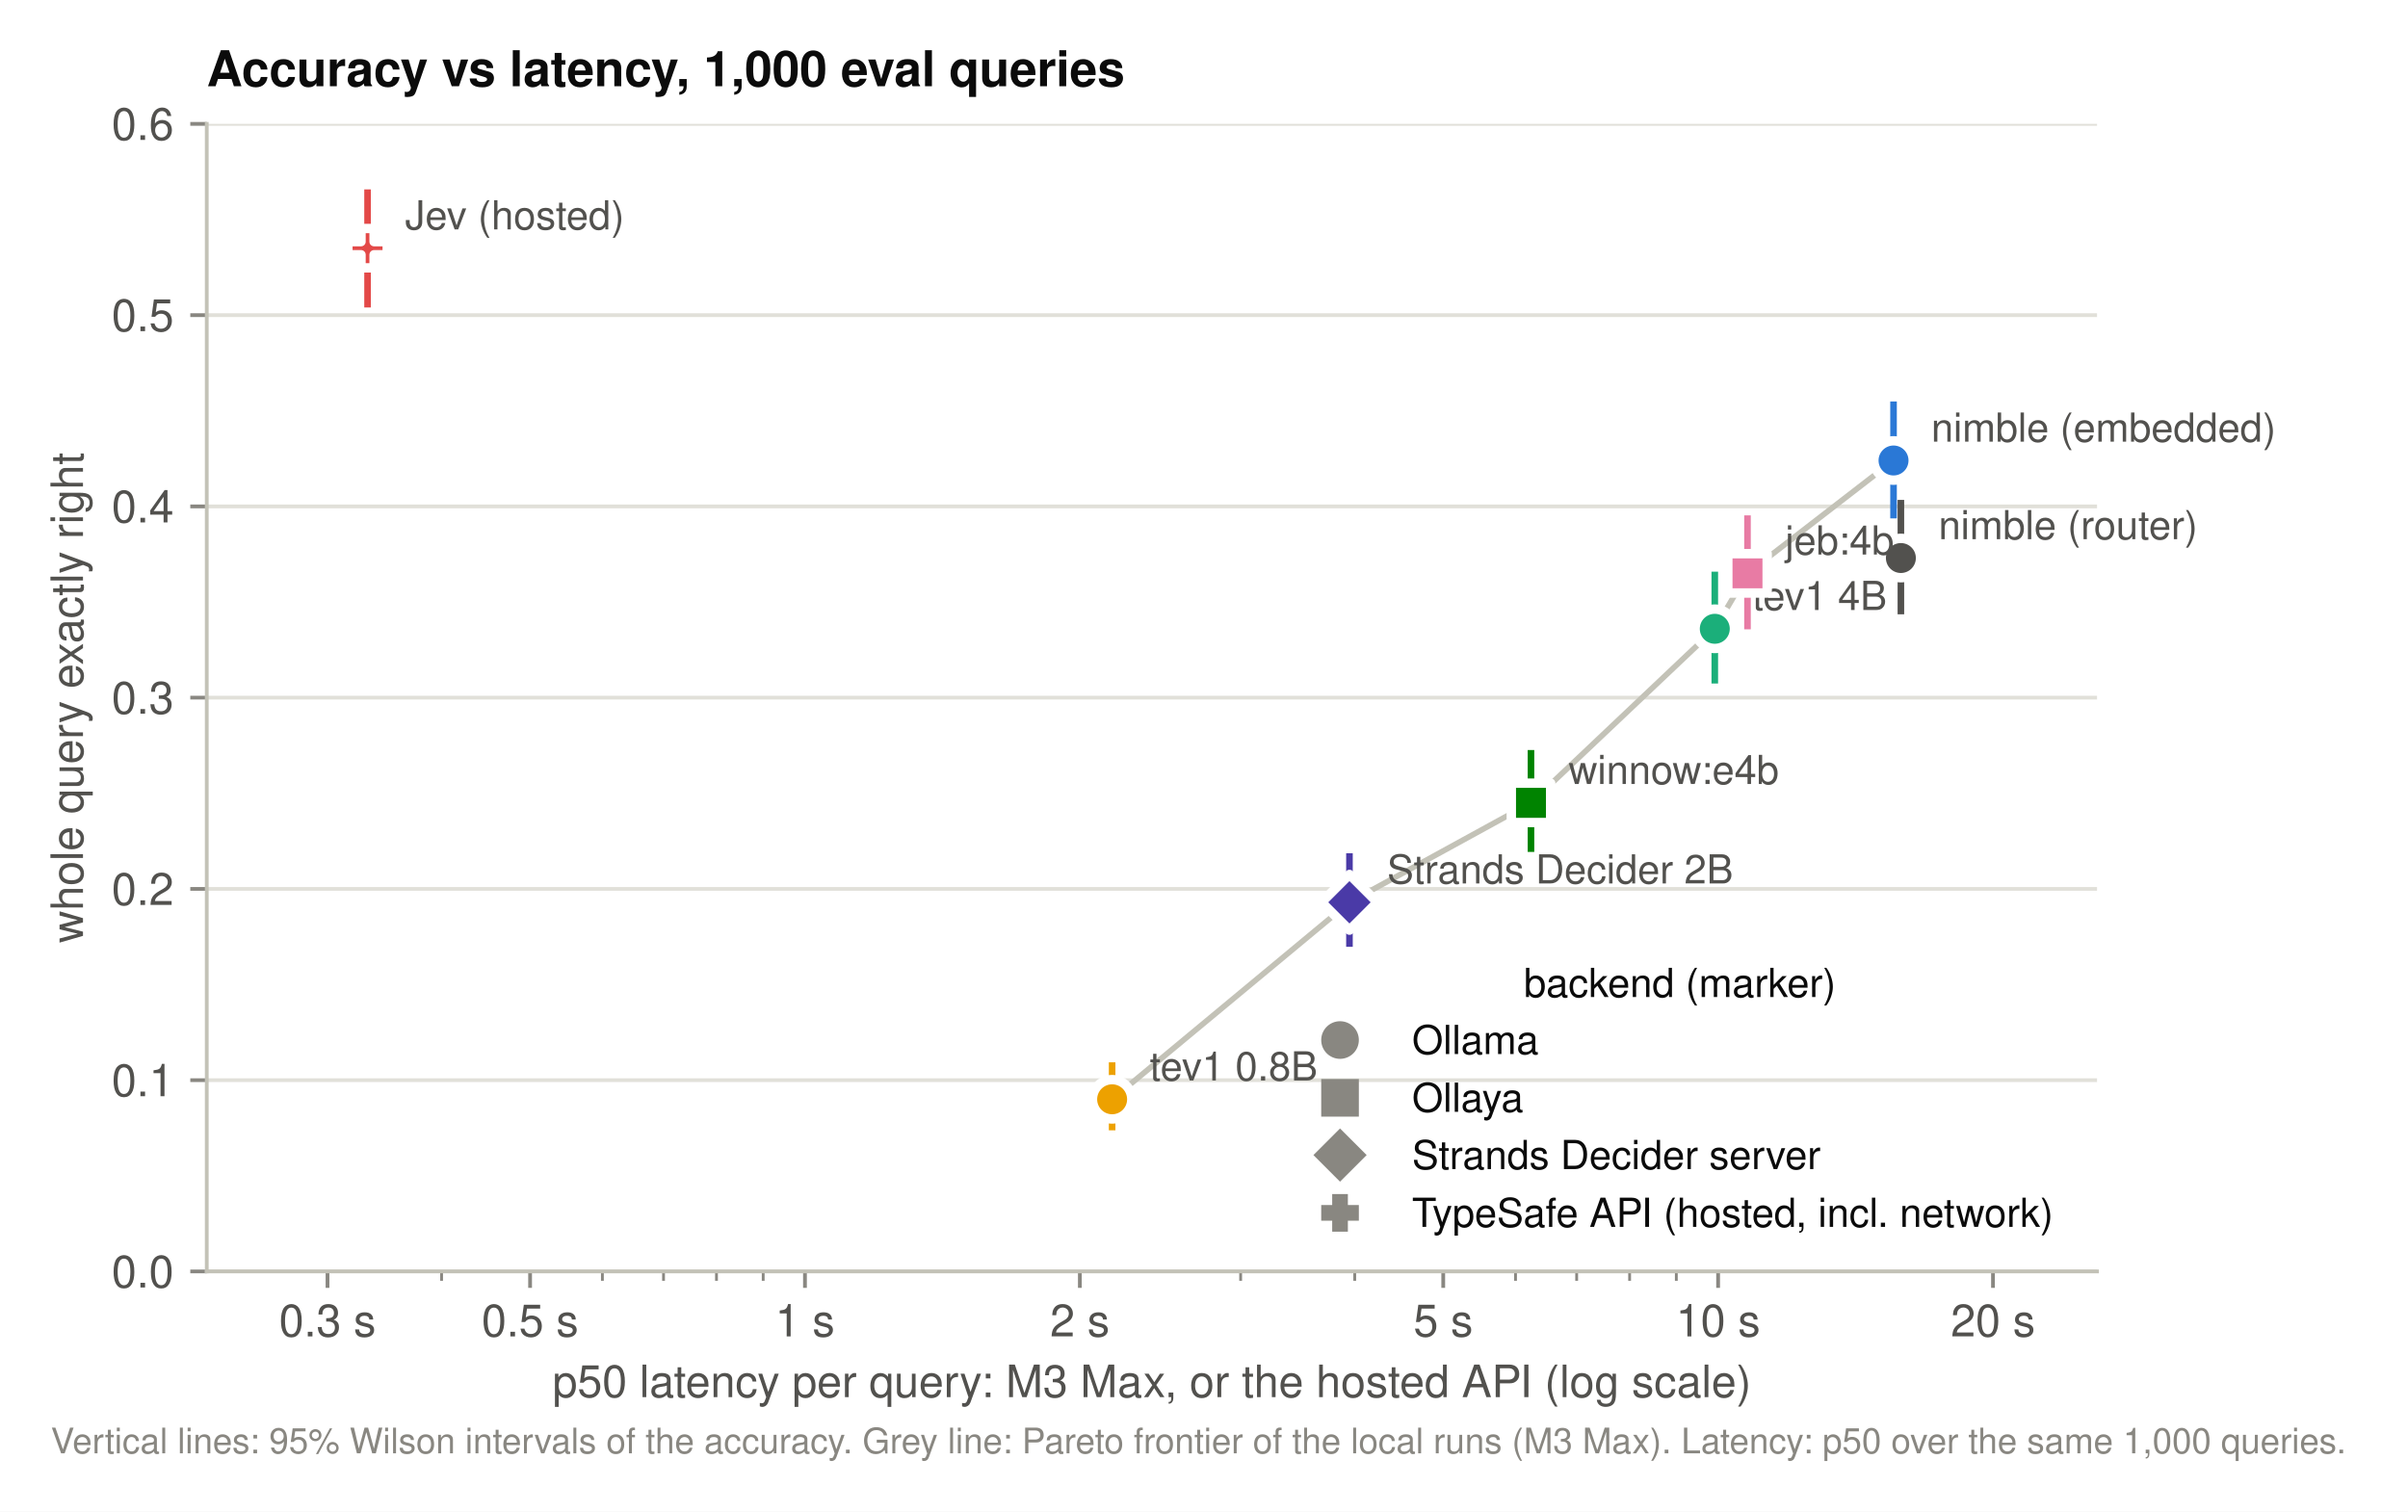
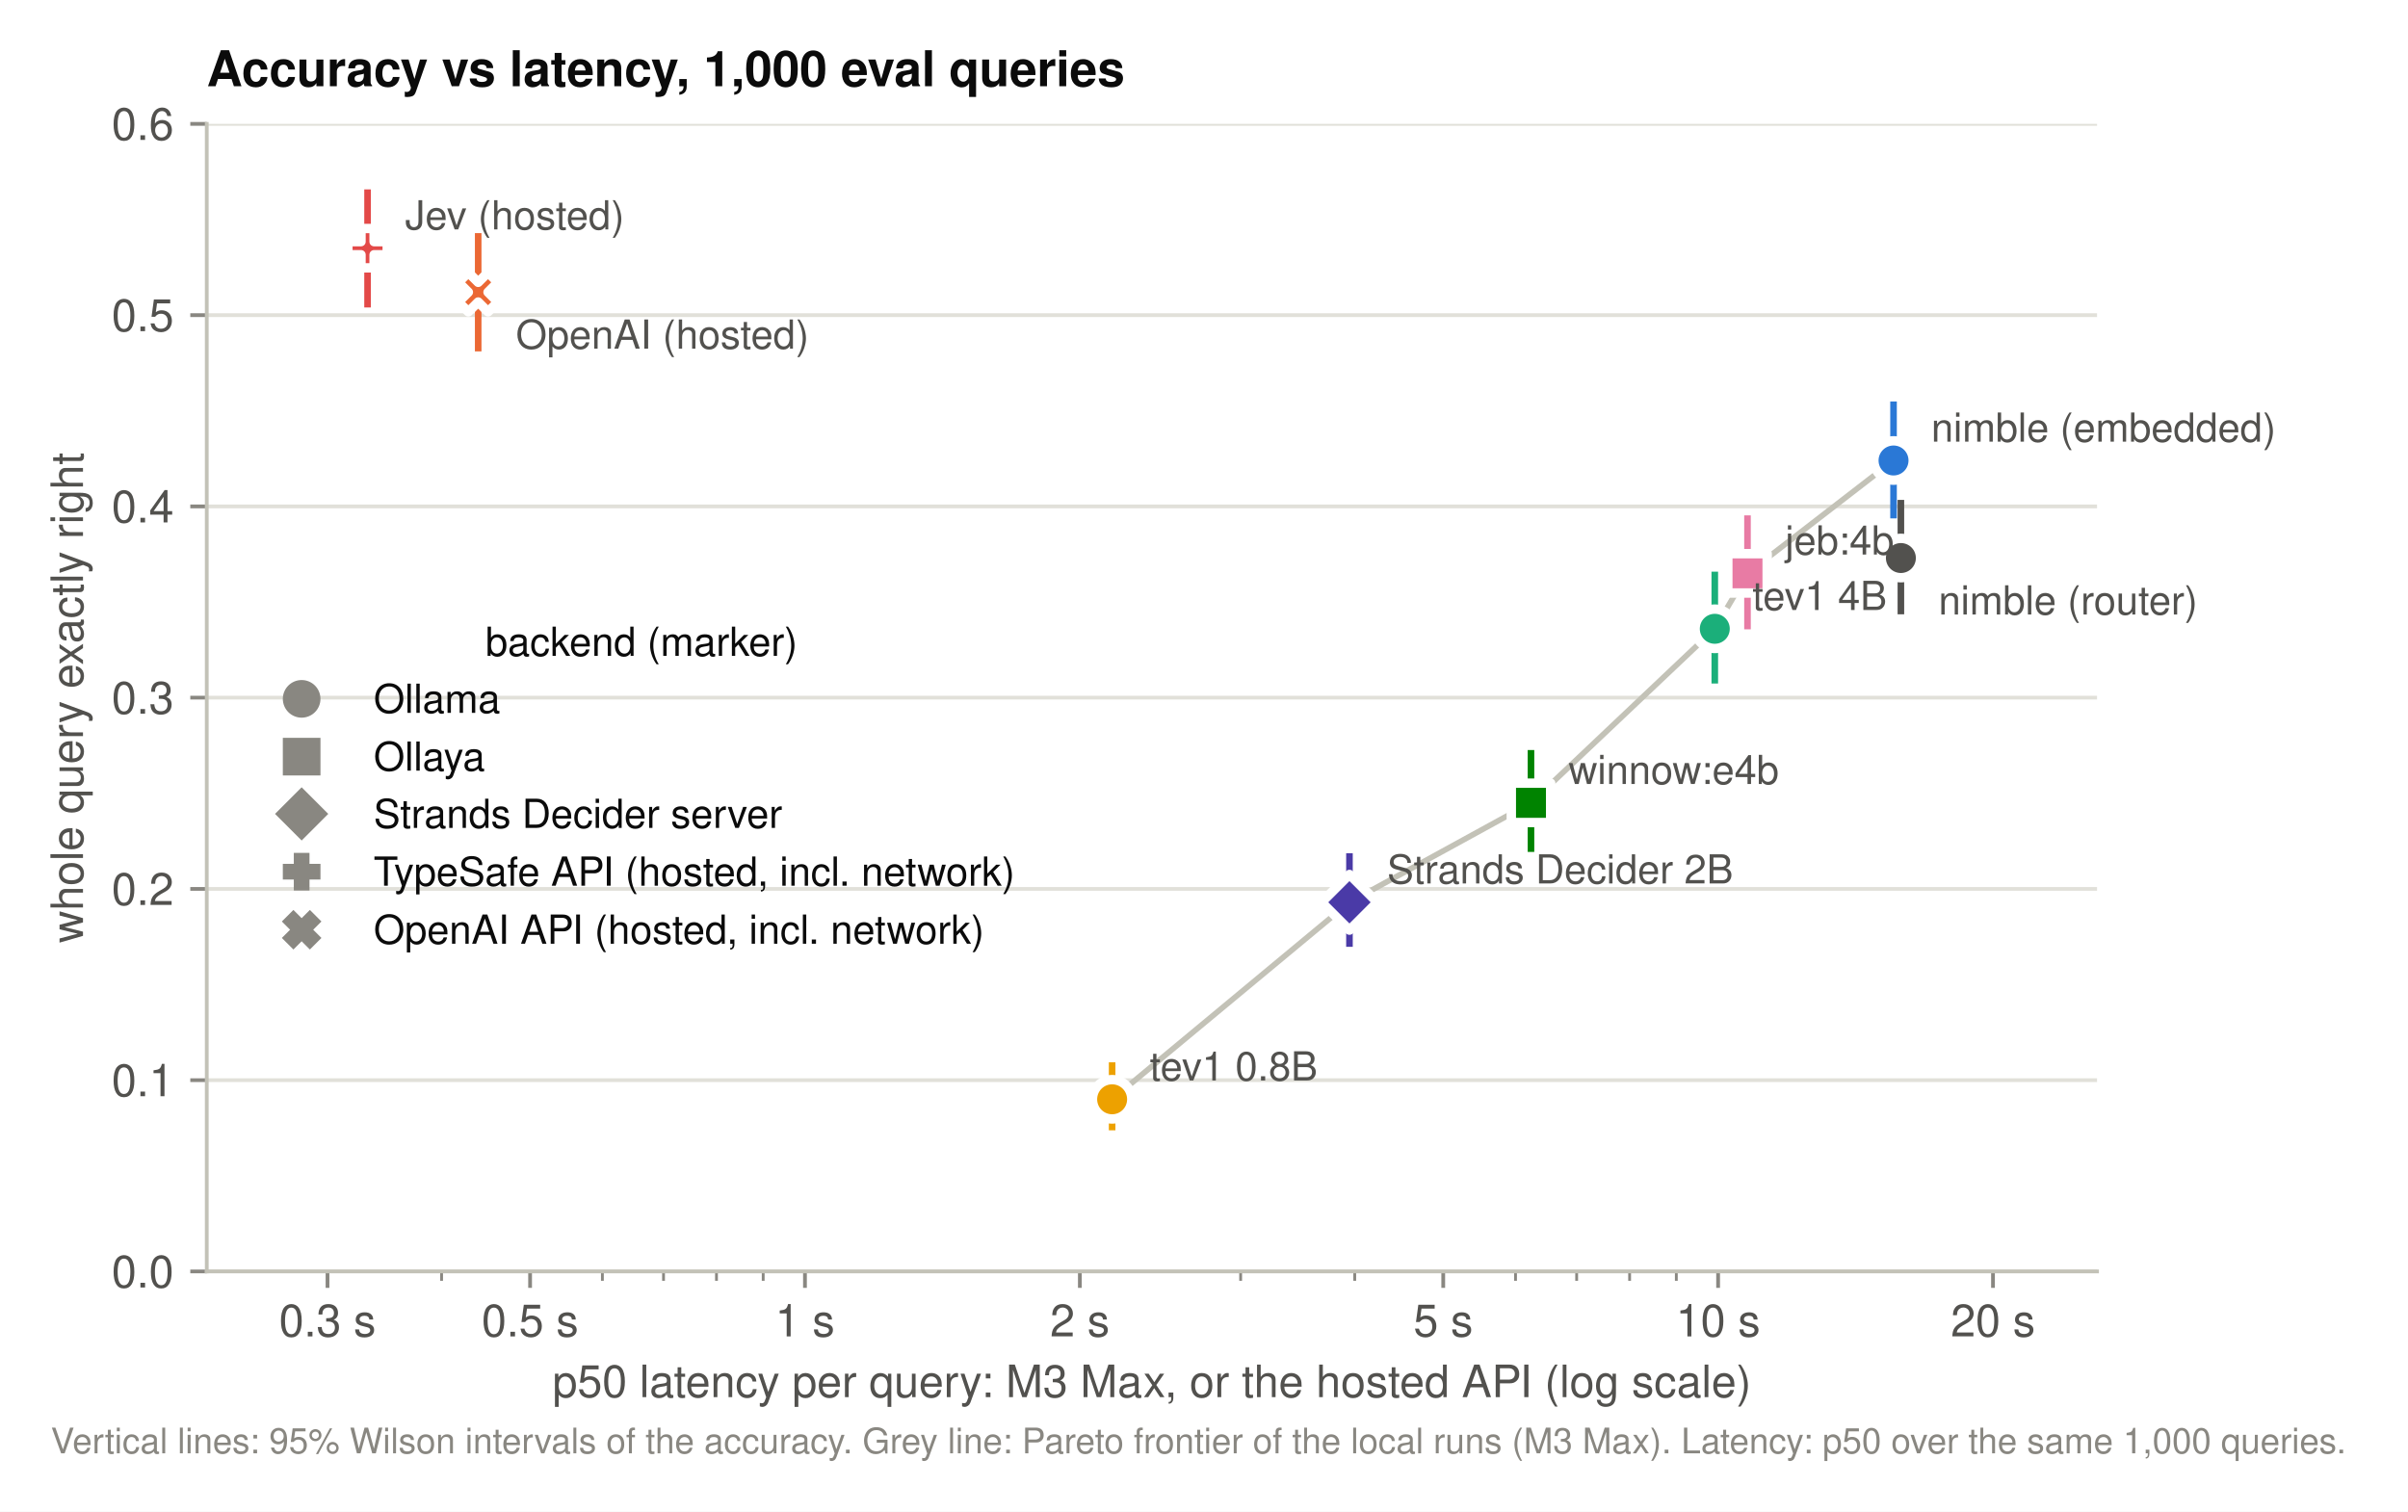
<svg xmlns="http://www.w3.org/2000/svg" xmlns:xlink="http://www.w3.org/1999/xlink" width="511.796pt" height="321.345pt" viewBox="0 0 511.796 321.345" version="1.1">
  <defs>
    <style type="text/css">*{stroke-linejoin: round; stroke-linecap: butt}</style>
  </defs>
  <g id="figure_1">
    <g id="patch_1">
      <path d="M 0 321.345  L 511.796 321.345  L 511.796 0  L 0 0  z " style="fill: #ffffff" />
    </g>
    <g id="axes_1">
      <g id="patch_2">
        <path d="M 43.944 270.268  L 445.704 270.268  L 445.704 26.332  L 43.944 26.332  z " style="fill: #ffffff" />
      </g>
      <g id="matplotlib.axis_1">
        <g id="xtick_1">
          <g id="line2d_1">
            <defs>
              <path id="mfe48f117c4" d="M 0 0  L 0 3.5  " style="stroke: #898781; stroke-width: 0.8" />
            </defs>
            <g>
              <use xlink:href="#mfe48f117c4" x="69.609" y="270.268" style="fill: #898781; stroke: #898781; stroke-width: 0.8" />
            </g>
          </g>
          <g id="text_1">
            <text style="fill: #52514e; font: 9.5px 'Helvetica', 'Arial', 'DejaVu Sans', 'Bitstream Vera Sans', 'Computer Modern Sans Serif', 'Lucida Grande', 'Verdana', 'Geneva', 'Lucid', 'Avant Garde', sans-serif; text-anchor: middle" x="69.609" y="284.083" transform="rotate(-0 69.60887 284.0829)">0.3 s</text>
          </g>
        </g>
        <g id="xtick_2">
          <g id="line2d_2">
            <g>
              <use xlink:href="#mfe48f117c4" x="112.665" y="270.268" style="fill: #898781; stroke: #898781; stroke-width: 0.8" />
            </g>
          </g>
          <g id="text_2">
            <text style="fill: #52514e; font: 9.5px 'Helvetica', 'Arial', 'DejaVu Sans', 'Bitstream Vera Sans', 'Computer Modern Sans Serif', 'Lucida Grande', 'Verdana', 'Geneva', 'Lucid', 'Avant Garde', sans-serif; text-anchor: middle" x="112.665" y="284.083" transform="rotate(-0 112.6649 284.0829)">0.5 s</text>
          </g>
        </g>
        <g id="xtick_3">
          <g id="line2d_3">
            <g>
              <use xlink:href="#mfe48f117c4" x="171.088" y="270.268" style="fill: #898781; stroke: #898781; stroke-width: 0.8" />
            </g>
          </g>
          <g id="text_3">
            <text style="fill: #52514e; font: 9.5px 'Helvetica', 'Arial', 'DejaVu Sans', 'Bitstream Vera Sans', 'Computer Modern Sans Serif', 'Lucida Grande', 'Verdana', 'Geneva', 'Lucid', 'Avant Garde', sans-serif; text-anchor: middle" x="171.088" y="284.083" transform="rotate(-0 171.0883 284.0829)">1 s</text>
          </g>
        </g>
        <g id="xtick_4">
          <g id="line2d_4">
            <g>
              <use xlink:href="#mfe48f117c4" x="229.512" y="270.268" style="fill: #898781; stroke: #898781; stroke-width: 0.8" />
            </g>
          </g>
          <g id="text_4">
            <text style="fill: #52514e; font: 9.5px 'Helvetica', 'Arial', 'DejaVu Sans', 'Bitstream Vera Sans', 'Computer Modern Sans Serif', 'Lucida Grande', 'Verdana', 'Geneva', 'Lucid', 'Avant Garde', sans-serif; text-anchor: middle" x="229.512" y="284.083" transform="rotate(-0 229.5117 284.0829)">2 s</text>
          </g>
        </g>
        <g id="xtick_5">
          <g id="line2d_5">
            <g>
              <use xlink:href="#mfe48f117c4" x="306.743" y="270.268" style="fill: #898781; stroke: #898781; stroke-width: 0.8" />
            </g>
          </g>
          <g id="text_5">
            <text style="fill: #52514e; font: 9.5px 'Helvetica', 'Arial', 'DejaVu Sans', 'Bitstream Vera Sans', 'Computer Modern Sans Serif', 'Lucida Grande', 'Verdana', 'Geneva', 'Lucid', 'Avant Garde', sans-serif; text-anchor: middle" x="306.743" y="284.083" transform="rotate(-0 306.7432 284.0829)">5 s</text>
          </g>
        </g>
        <g id="xtick_6">
          <g id="line2d_6">
            <g>
              <use xlink:href="#mfe48f117c4" x="365.167" y="270.268" style="fill: #898781; stroke: #898781; stroke-width: 0.8" />
            </g>
          </g>
          <g id="text_6">
            <text style="fill: #52514e; font: 9.5px 'Helvetica', 'Arial', 'DejaVu Sans', 'Bitstream Vera Sans', 'Computer Modern Sans Serif', 'Lucida Grande', 'Verdana', 'Geneva', 'Lucid', 'Avant Garde', sans-serif; text-anchor: middle" x="365.167" y="284.083" transform="rotate(-0 365.1666 284.0829)">10 s</text>
          </g>
        </g>
        <g id="xtick_7">
          <g id="line2d_7">
            <g>
              <use xlink:href="#mfe48f117c4" x="423.59" y="270.268" style="fill: #898781; stroke: #898781; stroke-width: 0.8" />
            </g>
          </g>
          <g id="text_7">
            <text style="fill: #52514e; font: 9.5px 'Helvetica', 'Arial', 'DejaVu Sans', 'Bitstream Vera Sans', 'Computer Modern Sans Serif', 'Lucida Grande', 'Verdana', 'Geneva', 'Lucid', 'Avant Garde', sans-serif; text-anchor: middle" x="423.59" y="284.083" transform="rotate(-0 423.59 284.0829)">20 s</text>
          </g>
        </g>
        <g id="xtick_8">
          <g id="line2d_8">
            <defs>
              <path id="m65a0caf0b0" d="M 0 0  L 0 2  " style="stroke: #898781; stroke-width: 0.6" />
            </defs>
            <g>
              <use xlink:href="#m65a0caf0b0" x="93.857" y="270.268" style="fill: #898781; stroke: #898781; stroke-width: 0.6" />
            </g>
          </g>
        </g>
        <g id="xtick_9">
          <g id="line2d_9">
            <g>
              <use xlink:href="#m65a0caf0b0" x="128.032" y="270.268" style="fill: #898781; stroke: #898781; stroke-width: 0.6" />
            </g>
          </g>
        </g>
        <g id="xtick_10">
          <g id="line2d_10">
            <g>
              <use xlink:href="#m65a0caf0b0" x="141.025" y="270.268" style="fill: #898781; stroke: #898781; stroke-width: 0.6" />
            </g>
          </g>
        </g>
        <g id="xtick_11">
          <g id="line2d_11">
            <g>
              <use xlink:href="#m65a0caf0b0" x="152.28" y="270.268" style="fill: #898781; stroke: #898781; stroke-width: 0.6" />
            </g>
          </g>
        </g>
        <g id="xtick_12">
          <g id="line2d_12">
            <g>
              <use xlink:href="#m65a0caf0b0" x="162.208" y="270.268" style="fill: #898781; stroke: #898781; stroke-width: 0.6" />
            </g>
          </g>
        </g>
        <g id="xtick_13">
          <g id="line2d_13">
            <g>
              <use xlink:href="#m65a0caf0b0" x="263.687" y="270.268" style="fill: #898781; stroke: #898781; stroke-width: 0.6" />
            </g>
          </g>
        </g>
        <g id="xtick_14">
          <g id="line2d_14">
            <g>
              <use xlink:href="#m65a0caf0b0" x="287.935" y="270.268" style="fill: #898781; stroke: #898781; stroke-width: 0.6" />
            </g>
          </g>
        </g>
        <g id="xtick_15">
          <g id="line2d_15">
            <g>
              <use xlink:href="#m65a0caf0b0" x="322.111" y="270.268" style="fill: #898781; stroke: #898781; stroke-width: 0.6" />
            </g>
          </g>
        </g>
        <g id="xtick_16">
          <g id="line2d_16">
            <g>
              <use xlink:href="#m65a0caf0b0" x="335.103" y="270.268" style="fill: #898781; stroke: #898781; stroke-width: 0.6" />
            </g>
          </g>
        </g>
        <g id="xtick_17">
          <g id="line2d_17">
            <g>
              <use xlink:href="#m65a0caf0b0" x="346.358" y="270.268" style="fill: #898781; stroke: #898781; stroke-width: 0.6" />
            </g>
          </g>
        </g>
        <g id="xtick_18">
          <g id="line2d_18">
            <g>
              <use xlink:href="#m65a0caf0b0" x="356.286" y="270.268" style="fill: #898781; stroke: #898781; stroke-width: 0.6" />
            </g>
          </g>
        </g>
        <g id="text_8">
          <text style="fill: #52514e; font: 9.5px 'Helvetica', 'Arial', 'DejaVu Sans', 'Bitstream Vera Sans', 'Computer Modern Sans Serif', 'Lucida Grande', 'Verdana', 'Geneva', 'Lucid', 'Avant Garde', sans-serif; text-anchor: middle" x="244.824" y="296.989" transform="rotate(-0 244.8239 296.9891)">p50 latency per query: M3 Max, or the hosted API (log scale)</text>
        </g>
      </g>
      <g id="matplotlib.axis_2">
        <g id="ytick_1">
          <g id="line2d_19">
            <path d="M 43.944 270.268  L 445.704 270.268  " clip-path="url(#pc145cb39bb)" style="fill: none; stroke: #e1e0d9; stroke-width: 0.8; stroke-linecap: square" />
          </g>
          <g id="line2d_20">
            <defs>
              <path id="mfbda704cc7" d="M 0 0  L -3.5 0  " style="stroke: #898781; stroke-width: 0.8" />
            </defs>
            <g>
              <use xlink:href="#mfbda704cc7" x="43.944" y="270.268" style="fill: #898781; stroke: #898781; stroke-width: 0.8" />
            </g>
          </g>
          <g id="text_9">
            <text style="fill: #52514e; font: 9.5px 'Helvetica', 'Arial', 'DejaVu Sans', 'Bitstream Vera Sans', 'Computer Modern Sans Serif', 'Lucida Grande', 'Verdana', 'Geneva', 'Lucid', 'Avant Garde', sans-serif; text-anchor: end" x="36.944" y="273.675" transform="rotate(-0 36.94391 273.6755)">0.0</text>
          </g>
        </g>
        <g id="ytick_2">
          <g id="line2d_21">
            <path d="M 43.944 229.612  L 445.704 229.612  " clip-path="url(#pc145cb39bb)" style="fill: none; stroke: #e1e0d9; stroke-width: 0.8; stroke-linecap: square" />
          </g>
          <g id="line2d_22">
            <g>
              <use xlink:href="#mfbda704cc7" x="43.944" y="229.612" style="fill: #898781; stroke: #898781; stroke-width: 0.8" />
            </g>
          </g>
          <g id="text_10">
            <text style="fill: #52514e; font: 9.5px 'Helvetica', 'Arial', 'DejaVu Sans', 'Bitstream Vera Sans', 'Computer Modern Sans Serif', 'Lucida Grande', 'Verdana', 'Geneva', 'Lucid', 'Avant Garde', sans-serif; text-anchor: end" x="36.944" y="233.019" transform="rotate(-0 36.94391 233.0195)">0.1</text>
          </g>
        </g>
        <g id="ytick_3">
          <g id="line2d_23">
            <path d="M 43.944 188.956  L 445.704 188.956  " clip-path="url(#pc145cb39bb)" style="fill: none; stroke: #e1e0d9; stroke-width: 0.8; stroke-linecap: square" />
          </g>
          <g id="line2d_24">
            <g>
              <use xlink:href="#mfbda704cc7" x="43.944" y="188.956" style="fill: #898781; stroke: #898781; stroke-width: 0.8" />
            </g>
          </g>
          <g id="text_11">
            <text style="fill: #52514e; font: 9.5px 'Helvetica', 'Arial', 'DejaVu Sans', 'Bitstream Vera Sans', 'Computer Modern Sans Serif', 'Lucida Grande', 'Verdana', 'Geneva', 'Lucid', 'Avant Garde', sans-serif; text-anchor: end" x="36.944" y="192.363" transform="rotate(-0 36.94391 192.3635)">0.2</text>
          </g>
        </g>
        <g id="ytick_4">
          <g id="line2d_25">
            <path d="M 43.944 148.3  L 445.704 148.3  " clip-path="url(#pc145cb39bb)" style="fill: none; stroke: #e1e0d9; stroke-width: 0.8; stroke-linecap: square" />
          </g>
          <g id="line2d_26">
            <g>
              <use xlink:href="#mfbda704cc7" x="43.944" y="148.3" style="fill: #898781; stroke: #898781; stroke-width: 0.8" />
            </g>
          </g>
          <g id="text_12">
            <text style="fill: #52514e; font: 9.5px 'Helvetica', 'Arial', 'DejaVu Sans', 'Bitstream Vera Sans', 'Computer Modern Sans Serif', 'Lucida Grande', 'Verdana', 'Geneva', 'Lucid', 'Avant Garde', sans-serif; text-anchor: end" x="36.944" y="151.707" transform="rotate(-0 36.94391 151.7075)">0.3</text>
          </g>
        </g>
        <g id="ytick_5">
          <g id="line2d_27">
            <path d="M 43.944 107.644  L 445.704 107.644  " clip-path="url(#pc145cb39bb)" style="fill: none; stroke: #e1e0d9; stroke-width: 0.8; stroke-linecap: square" />
          </g>
          <g id="line2d_28">
            <g>
              <use xlink:href="#mfbda704cc7" x="43.944" y="107.644" style="fill: #898781; stroke: #898781; stroke-width: 0.8" />
            </g>
          </g>
          <g id="text_13">
            <text style="fill: #52514e; font: 9.5px 'Helvetica', 'Arial', 'DejaVu Sans', 'Bitstream Vera Sans', 'Computer Modern Sans Serif', 'Lucida Grande', 'Verdana', 'Geneva', 'Lucid', 'Avant Garde', sans-serif; text-anchor: end" x="36.944" y="111.051" transform="rotate(-0 36.94391 111.0515)">0.4</text>
          </g>
        </g>
        <g id="ytick_6">
          <g id="line2d_29">
            <path d="M 43.944 66.988  L 445.704 66.988  " clip-path="url(#pc145cb39bb)" style="fill: none; stroke: #e1e0d9; stroke-width: 0.8; stroke-linecap: square" />
          </g>
          <g id="line2d_30">
            <g>
              <use xlink:href="#mfbda704cc7" x="43.944" y="66.988" style="fill: #898781; stroke: #898781; stroke-width: 0.8" />
            </g>
          </g>
          <g id="text_14">
            <text style="fill: #52514e; font: 9.5px 'Helvetica', 'Arial', 'DejaVu Sans', 'Bitstream Vera Sans', 'Computer Modern Sans Serif', 'Lucida Grande', 'Verdana', 'Geneva', 'Lucid', 'Avant Garde', sans-serif; text-anchor: end" x="36.944" y="70.395" transform="rotate(-0 36.94391 70.39549)">0.5</text>
          </g>
        </g>
        <g id="ytick_7">
          <g id="line2d_31">
            <path d="M 43.944 26.332  L 445.704 26.332  " clip-path="url(#pc145cb39bb)" style="fill: none; stroke: #e1e0d9; stroke-width: 0.8; stroke-linecap: square" />
          </g>
          <g id="line2d_32">
            <g>
              <use xlink:href="#mfbda704cc7" x="43.944" y="26.332" style="fill: #898781; stroke: #898781; stroke-width: 0.8" />
            </g>
          </g>
          <g id="text_15">
            <text style="fill: #52514e; font: 9.5px 'Helvetica', 'Arial', 'DejaVu Sans', 'Bitstream Vera Sans', 'Computer Modern Sans Serif', 'Lucida Grande', 'Verdana', 'Geneva', 'Lucid', 'Avant Garde', sans-serif; text-anchor: end" x="36.944" y="29.739" transform="rotate(-0 36.94391 29.73949)">0.6</text>
          </g>
        </g>
        <g id="text_16">
          <text style="fill: #52514e; font: 9.5px 'Helvetica', 'Arial', 'DejaVu Sans', 'Bitstream Vera Sans', 'Computer Modern Sans Serif', 'Lucida Grande', 'Verdana', 'Geneva', 'Lucid', 'Avant Garde', sans-serif; text-anchor: middle" x="17.637" y="148.3" transform="rotate(-90 17.63703 148.3001)">whole query exactly right</text>
        </g>
      </g>
      <g id="line2d_33">
        <path d="M 236.371 233.678  L 286.814 191.802  L 325.395 170.661  L 364.461 133.664  L 371.412 121.874  L 402.452 97.887  " clip-path="url(#pc145cb39bb)" style="fill: none; stroke: #c3c2b7; stroke-width: 1.2; stroke-linecap: square" />
      </g>
      <g id="LineCollection_1">
        <path d="M 78.119 65.358  L 78.119 40.268  " clip-path="url(#pc145cb39bb)" style="fill: none; stroke: #e34948; stroke-width: 1.4" />
      </g>
      <g id="LineCollection_2">
+         <path d="M 101.635 74.7  L 101.635 49.556  " clip-path="url(#pc145cb39bb)" style="fill: none; stroke: #eb6834; stroke-width: 1.4" />
+       </g>
+       <g id="LineCollection_3">
        <path d="M 402.452 110.198  L 402.452 85.339  " clip-path="url(#pc145cb39bb)" style="fill: none; stroke: #2a78d6; stroke-width: 1.4" />
      </g>
-       <g id="LineCollection_3">
+       <g id="LineCollection_4">
        <path d="M 404.014 130.588  L 404.014 106.259  " clip-path="url(#pc145cb39bb)" style="fill: none; stroke: #52514e; stroke-width: 1.4" />
      </g>
-       <g id="LineCollection_4">
+       <g id="LineCollection_5">
        <path d="M 364.461 145.291  L 364.461 121.526  " clip-path="url(#pc145cb39bb)" style="fill: none; stroke: #1baf7a; stroke-width: 1.4" />
      </g>
-       <g id="LineCollection_5">
+       <g id="LineCollection_6">
        <path d="M 236.371 240.266  L 236.371 225.814  " clip-path="url(#pc145cb39bb)" style="fill: none; stroke: #eda100; stroke-width: 1.4" />
      </g>
-       <g id="LineCollection_6">
+       <g id="LineCollection_7">
        <path d="M 371.412 133.774  L 371.412 109.554  " clip-path="url(#pc145cb39bb)" style="fill: none; stroke: #e87ba4; stroke-width: 1.4" />
      </g>
-       <g id="LineCollection_7">
+       <g id="LineCollection_8">
        <path d="M 325.395 181.088  L 325.395 159.44  " clip-path="url(#pc145cb39bb)" style="fill: none; stroke: #008300; stroke-width: 1.4" />
      </g>
-       <g id="LineCollection_8">
+       <g id="LineCollection_9">
        <path d="M 286.814 201.262  L 286.814 181.387  " clip-path="url(#pc145cb39bb)" style="fill: none; stroke: #4a3aa7; stroke-width: 1.4" />
      </g>
      <g id="patch_3">
        <path d="M 43.944 270.268  L 43.944 26.332  " style="fill: none; stroke: #c3c2b7; stroke-width: 0.8; stroke-linejoin: miter; stroke-linecap: square" />
      </g>
      <g id="patch_4">
        <path d="M 43.944 270.268  L 445.704 270.268  " style="fill: none; stroke: #c3c2b7; stroke-width: 0.8; stroke-linejoin: miter; stroke-linecap: square" />
      </g>
      <g id="PathCollection_1">
        <defs>
          <path id="m55cbec0823" d="M -1.394 4.183  L 1.394 4.183  L 1.394 1.394  L 4.183 1.394  L 4.183 -1.394  L 1.394 -1.394  L 1.394 -4.183  L -1.394 -4.183  L -1.394 -1.394  L -4.183 -1.394  L -4.183 1.394  L -1.394 1.394  z " style="stroke: #ffffff; stroke-width: 2" />
        </defs>
        <g clip-path="url(#pc145cb39bb)">
          <use xlink:href="#m55cbec0823" x="78.119" y="52.759" style="fill: #e34948; stroke: #ffffff; stroke-width: 2" />
        </g>
      </g>
+       <g id="PathCollection_2">
+         <defs>
+           <path id="m0b261c68a5" d="M -2.092 4.183  L 0 2.092  L 2.092 4.183  L 4.183 2.092  L 2.092 0  L 4.183 -2.092  L 2.092 -4.183  L 0 -2.092  L -2.092 -4.183  L -4.183 -2.092  L -2.092 0  L -4.183 2.092  z " style="stroke: #ffffff; stroke-width: 2" />
+         </defs>
+         <g clip-path="url(#pc145cb39bb)">
+           <use xlink:href="#m0b261c68a5" x="101.635" y="62.109" style="fill: #eb6834; stroke: #ffffff; stroke-width: 2" />
+         </g>
+       </g>
+       <g id="PathCollection_3">
+         <defs>
+           <path id="m7345d1a104" d="M 0 4.183  C 1.109 4.183 2.174 3.743 2.958 2.958  C 3.743 2.174 4.183 1.109 4.183 0  C 4.183 -1.109 3.743 -2.174 2.958 -2.958  C 2.174 -3.743 1.109 -4.183 0 -4.183  C -1.109 -4.183 -2.174 -3.743 -2.958 -2.958  C -3.743 -2.174 -4.183 -1.109 -4.183 0  C -4.183 1.109 -3.743 2.174 -2.958 2.958  C -2.174 3.743 -1.109 4.183 0 4.183  z " style="stroke: #ffffff; stroke-width: 2" />
+         </defs>
+         <g clip-path="url(#pc145cb39bb)">
+           <use xlink:href="#m7345d1a104" x="402.452" y="97.887" style="fill: #2a78d6; stroke: #ffffff; stroke-width: 2" />
+         </g>
+       </g>
+       <g id="PathCollection_4">
+         <defs>
+           <path id="md1af165ce3" d="M 0 4.183  C 1.109 4.183 2.174 3.743 2.958 2.958  C 3.743 2.174 4.183 1.109 4.183 0  C 4.183 -1.109 3.743 -2.174 2.958 -2.958  C 2.174 -3.743 1.109 -4.183 0 -4.183  C -1.109 -4.183 -2.174 -3.743 -2.958 -2.958  C -3.743 -2.174 -4.183 -1.109 -4.183 0  C -4.183 1.109 -3.743 2.174 -2.958 2.958  C -2.174 3.743 -1.109 4.183 0 4.183  z " style="stroke: #ffffff; stroke-width: 2" />
+         </defs>
+         <g clip-path="url(#pc145cb39bb)">
+           <use xlink:href="#md1af165ce3" x="404.014" y="118.621" style="fill: #52514e; stroke: #ffffff; stroke-width: 2" />
+         </g>
+       </g>
+       <g id="PathCollection_5">
+         <defs>
+           <path id="mab2448efdc" d="M 0 4.183  C 1.109 4.183 2.174 3.743 2.958 2.958  C 3.743 2.174 4.183 1.109 4.183 0  C 4.183 -1.109 3.743 -2.174 2.958 -2.958  C 2.174 -3.743 1.109 -4.183 0 -4.183  C -1.109 -4.183 -2.174 -3.743 -2.958 -2.958  C -3.743 -2.174 -4.183 -1.109 -4.183 0  C -4.183 1.109 -3.743 2.174 -2.958 2.958  C -2.174 3.743 -1.109 4.183 0 4.183  z " style="stroke: #ffffff; stroke-width: 2" />
+         </defs>
+         <g clip-path="url(#pc145cb39bb)">
+           <use xlink:href="#mab2448efdc" x="364.461" y="133.664" style="fill: #1baf7a; stroke: #ffffff; stroke-width: 2" />
+         </g>
+       </g>
+       <g id="PathCollection_6">
+         <defs>
+           <path id="m73e20fe75e" d="M 0 4.183  C 1.109 4.183 2.174 3.743 2.958 2.958  C 3.743 2.174 4.183 1.109 4.183 0  C 4.183 -1.109 3.743 -2.174 2.958 -2.958  C 2.174 -3.743 1.109 -4.183 0 -4.183  C -1.109 -4.183 -2.174 -3.743 -2.958 -2.958  C -3.743 -2.174 -4.183 -1.109 -4.183 0  C -4.183 1.109 -3.743 2.174 -2.958 2.958  C -2.174 3.743 -1.109 4.183 0 4.183  z " style="stroke: #ffffff; stroke-width: 2" />
+         </defs>
+         <g clip-path="url(#pc145cb39bb)">
+           <use xlink:href="#m73e20fe75e" x="236.371" y="233.678" style="fill: #eda100; stroke: #ffffff; stroke-width: 2" />
+         </g>
+       </g>
+       <g id="PathCollection_7">
+         <defs>
+           <path id="m01c387eda3" d="M -4.183 4.183  L 4.183 4.183  L 4.183 -4.183  L -4.183 -4.183  z " style="stroke: #ffffff; stroke-width: 2" />
+         </defs>
+         <g clip-path="url(#pc145cb39bb)">
+           <use xlink:href="#m01c387eda3" x="371.412" y="121.874" style="fill: #e87ba4; stroke: #ffffff; stroke-width: 2" />
+         </g>
+       </g>
+       <g id="PathCollection_8">
+         <defs>
+           <path id="mec9a3d1fc0" d="M -4.183 4.183  L 4.183 4.183  L 4.183 -4.183  L -4.183 -4.183  z " style="stroke: #ffffff; stroke-width: 2" />
+         </defs>
+         <g clip-path="url(#pc145cb39bb)">
+           <use xlink:href="#mec9a3d1fc0" x="325.395" y="170.661" style="fill: #008300; stroke: #ffffff; stroke-width: 2" />
+         </g>
+       </g>
+       <g id="PathCollection_9">
+         <defs>
+           <path id="mf32154e1c8" d="M -0 5.916  L 5.916 0  L 0 -5.916  L -5.916 -0  z " style="stroke: #ffffff; stroke-width: 2" />
+         </defs>
+         <g clip-path="url(#pc145cb39bb)">
+           <use xlink:href="#mf32154e1c8" x="286.814" y="191.802" style="fill: #4a3aa7; stroke: #ffffff; stroke-width: 2" />
+         </g>
+       </g>
      <g id="text_17">
        <text style="fill: #52514e; font: 8.5px 'Helvetica', 'Arial', 'DejaVu Sans', 'Bitstream Vera Sans', 'Computer Modern Sans Serif', 'Lucida Grande', 'Verdana', 'Geneva', 'Lucid', 'Avant Garde', sans-serif; text-anchor: start" x="86.119" y="48.759" transform="rotate(-0 86.1194 48.75851)">Jev (hosted)</text>
      </g>
-       <g id="PathCollection_2">
-         <defs>
-           <path id="m7345d1a104" d="M 0 4.183  C 1.109 4.183 2.174 3.743 2.958 2.958  C 3.743 2.174 4.183 1.109 4.183 0  C 4.183 -1.109 3.743 -2.174 2.958 -2.958  C 2.174 -3.743 1.109 -4.183 0 -4.183  C -1.109 -4.183 -2.174 -3.743 -2.958 -2.958  C -3.743 -2.174 -4.183 -1.109 -4.183 0  C -4.183 1.109 -3.743 2.174 -2.958 2.958  C -2.174 3.743 -1.109 4.183 0 4.183  z " style="stroke: #ffffff; stroke-width: 2" />
-         </defs>
-         <g clip-path="url(#pc145cb39bb)">
-           <use xlink:href="#m7345d1a104" x="402.452" y="97.887" style="fill: #2a78d6; stroke: #ffffff; stroke-width: 2" />
-         </g>
-       </g>
      <g id="text_18">
+         <text style="fill: #52514e; font: 8.5px 'Helvetica', 'Arial', 'DejaVu Sans', 'Bitstream Vera Sans', 'Computer Modern Sans Serif', 'Lucida Grande', 'Verdana', 'Geneva', 'Lucid', 'Avant Garde', sans-serif; text-anchor: start" x="109.635" y="74.109" transform="rotate(-0 109.6352 74.10939)">OpenAI (hosted)</text>
+       </g>
+       <g id="text_19">
+         <text style="fill: #52514e; font: 8.5px 'Helvetica', 'Arial', 'DejaVu Sans', 'Bitstream Vera Sans', 'Computer Modern Sans Serif', 'Lucida Grande', 'Verdana', 'Geneva', 'Lucid', 'Avant Garde', sans-serif; text-anchor: start" x="244.371" y="229.678" transform="rotate(-0 244.3707 229.6777)">tev1 0.8B</text>
+       </g>
+       <g id="text_20">
+         <text style="fill: #52514e; font: 8.5px 'Helvetica', 'Arial', 'DejaVu Sans', 'Bitstream Vera Sans', 'Computer Modern Sans Serif', 'Lucida Grande', 'Verdana', 'Geneva', 'Lucid', 'Avant Garde', sans-serif; text-anchor: start" x="294.814" y="187.802" transform="rotate(-0 294.814 187.802)">Strands Decider 2B</text>
+       </g>
+       <g id="text_21">
+         <text style="fill: #52514e; font: 8.5px 'Helvetica', 'Arial', 'DejaVu Sans', 'Bitstream Vera Sans', 'Computer Modern Sans Serif', 'Lucida Grande', 'Verdana', 'Geneva', 'Lucid', 'Avant Garde', sans-serif; text-anchor: start" x="333.395" y="166.661" transform="rotate(-0 333.3946 166.6609)">winnow:e4b</text>
+       </g>
+       <g id="text_22">
+         <text style="fill: #52514e; font: 8.5px 'Helvetica', 'Arial', 'DejaVu Sans', 'Bitstream Vera Sans', 'Computer Modern Sans Serif', 'Lucida Grande', 'Verdana', 'Geneva', 'Lucid', 'Avant Garde', sans-serif; text-anchor: start" x="372.461" y="129.664" transform="rotate(-0 372.461 129.6639)">tev1 4B</text>
+       </g>
+       <g id="text_23">
+         <text style="fill: #52514e; font: 8.5px 'Helvetica', 'Arial', 'DejaVu Sans', 'Bitstream Vera Sans', 'Computer Modern Sans Serif', 'Lucida Grande', 'Verdana', 'Geneva', 'Lucid', 'Avant Garde', sans-serif; text-anchor: start" x="379.412" y="117.874" transform="rotate(-0 379.4125 117.8737)">jeb:4b</text>
+       </g>
+       <g id="text_24">
        <text style="fill: #52514e; font: 8.5px 'Helvetica', 'Arial', 'DejaVu Sans', 'Bitstream Vera Sans', 'Computer Modern Sans Serif', 'Lucida Grande', 'Verdana', 'Geneva', 'Lucid', 'Avant Garde', sans-serif; text-anchor: start" x="410.452" y="93.887" transform="rotate(-0 410.4519 93.88667)">nimble (embedded)</text>
      </g>
-       <g id="PathCollection_3">
-         <defs>
-           <path id="md1af165ce3" d="M 0 4.183  C 1.109 4.183 2.174 3.743 2.958 2.958  C 3.743 2.174 4.183 1.109 4.183 0  C 4.183 -1.109 3.743 -2.174 2.958 -2.958  C 2.174 -3.743 1.109 -4.183 0 -4.183  C -1.109 -4.183 -2.174 -3.743 -2.958 -2.958  C -3.743 -2.174 -4.183 -1.109 -4.183 0  C -4.183 1.109 -3.743 2.174 -2.958 2.958  C -2.174 3.743 -1.109 4.183 0 4.183  z " style="stroke: #ffffff; stroke-width: 2" />
-         </defs>
-         <g clip-path="url(#pc145cb39bb)">
-           <use xlink:href="#md1af165ce3" x="404.014" y="118.621" style="fill: #52514e; stroke: #ffffff; stroke-width: 2" />
-         </g>
-       </g>
-       <g id="text_19">
-         <text style="fill: #52514e; font: 8.5px 'Helvetica', 'Arial', 'DejaVu Sans', 'Bitstream Vera Sans', 'Computer Modern Sans Serif', 'Lucida Grande', 'Verdana', 'Geneva', 'Lucid', 'Avant Garde', sans-serif; text-anchor: start" x="412.014" y="114.621" transform="rotate(-0 412.0135 114.6212)">nimble (router)</text>
-       </g>
-       <g id="PathCollection_4">
-         <defs>
-           <path id="mab2448efdc" d="M 0 4.183  C 1.109 4.183 2.174 3.743 2.958 2.958  C 3.743 2.174 4.183 1.109 4.183 0  C 4.183 -1.109 3.743 -2.174 2.958 -2.958  C 2.174 -3.743 1.109 -4.183 0 -4.183  C -1.109 -4.183 -2.174 -3.743 -2.958 -2.958  C -3.743 -2.174 -4.183 -1.109 -4.183 0  C -4.183 1.109 -3.743 2.174 -2.958 2.958  C -2.174 3.743 -1.109 4.183 0 4.183  z " style="stroke: #ffffff; stroke-width: 2" />
-         </defs>
-         <g clip-path="url(#pc145cb39bb)">
-           <use xlink:href="#mab2448efdc" x="364.461" y="133.664" style="fill: #1baf7a; stroke: #ffffff; stroke-width: 2" />
-         </g>
-       </g>
-       <g id="text_20">
-         <text style="fill: #52514e; font: 8.5px 'Helvetica', 'Arial', 'DejaVu Sans', 'Bitstream Vera Sans', 'Computer Modern Sans Serif', 'Lucida Grande', 'Verdana', 'Geneva', 'Lucid', 'Avant Garde', sans-serif; text-anchor: start" x="372.461" y="129.664" transform="rotate(-0 372.461 129.6639)">tev1 4B</text>
-       </g>
-       <g id="PathCollection_5">
-         <defs>
-           <path id="m73e20fe75e" d="M 0 4.183  C 1.109 4.183 2.174 3.743 2.958 2.958  C 3.743 2.174 4.183 1.109 4.183 0  C 4.183 -1.109 3.743 -2.174 2.958 -2.958  C 2.174 -3.743 1.109 -4.183 0 -4.183  C -1.109 -4.183 -2.174 -3.743 -2.958 -2.958  C -3.743 -2.174 -4.183 -1.109 -4.183 0  C -4.183 1.109 -3.743 2.174 -2.958 2.958  C -2.174 3.743 -1.109 4.183 0 4.183  z " style="stroke: #ffffff; stroke-width: 2" />
-         </defs>
-         <g clip-path="url(#pc145cb39bb)">
-           <use xlink:href="#m73e20fe75e" x="236.371" y="233.678" style="fill: #eda100; stroke: #ffffff; stroke-width: 2" />
-         </g>
-       </g>
-       <g id="text_21">
-         <text style="fill: #52514e; font: 8.5px 'Helvetica', 'Arial', 'DejaVu Sans', 'Bitstream Vera Sans', 'Computer Modern Sans Serif', 'Lucida Grande', 'Verdana', 'Geneva', 'Lucid', 'Avant Garde', sans-serif; text-anchor: start" x="244.371" y="229.678" transform="rotate(-0 244.3707 229.6777)">tev1 0.8B</text>
-       </g>
-       <g id="PathCollection_6">
-         <defs>
-           <path id="m01c387eda3" d="M -4.183 4.183  L 4.183 4.183  L 4.183 -4.183  L -4.183 -4.183  z " style="stroke: #ffffff; stroke-width: 2" />
-         </defs>
-         <g clip-path="url(#pc145cb39bb)">
-           <use xlink:href="#m01c387eda3" x="371.412" y="121.874" style="fill: #e87ba4; stroke: #ffffff; stroke-width: 2" />
-         </g>
-       </g>
-       <g id="text_22">
-         <text style="fill: #52514e; font: 8.5px 'Helvetica', 'Arial', 'DejaVu Sans', 'Bitstream Vera Sans', 'Computer Modern Sans Serif', 'Lucida Grande', 'Verdana', 'Geneva', 'Lucid', 'Avant Garde', sans-serif; text-anchor: start" x="379.412" y="117.874" transform="rotate(-0 379.4125 117.8737)">jeb:4b</text>
-       </g>
-       <g id="PathCollection_7">
-         <defs>
-           <path id="mec9a3d1fc0" d="M -4.183 4.183  L 4.183 4.183  L 4.183 -4.183  L -4.183 -4.183  z " style="stroke: #ffffff; stroke-width: 2" />
-         </defs>
-         <g clip-path="url(#pc145cb39bb)">
-           <use xlink:href="#mec9a3d1fc0" x="325.395" y="170.661" style="fill: #008300; stroke: #ffffff; stroke-width: 2" />
-         </g>
-       </g>
-       <g id="text_23">
-         <text style="fill: #52514e; font: 8.5px 'Helvetica', 'Arial', 'DejaVu Sans', 'Bitstream Vera Sans', 'Computer Modern Sans Serif', 'Lucida Grande', 'Verdana', 'Geneva', 'Lucid', 'Avant Garde', sans-serif; text-anchor: start" x="333.395" y="166.661" transform="rotate(-0 333.3946 166.6609)">winnow:e4b</text>
-       </g>
-       <g id="PathCollection_8">
-         <defs>
-           <path id="mf32154e1c8" d="M -0 5.916  L 5.916 0  L 0 -5.916  L -5.916 -0  z " style="stroke: #ffffff; stroke-width: 2" />
-         </defs>
-         <g clip-path="url(#pc145cb39bb)">
-           <use xlink:href="#mf32154e1c8" x="286.814" y="191.802" style="fill: #4a3aa7; stroke: #ffffff; stroke-width: 2" />
-         </g>
-       </g>
-       <g id="text_24">
-         <text style="fill: #52514e; font: 8.5px 'Helvetica', 'Arial', 'DejaVu Sans', 'Bitstream Vera Sans', 'Computer Modern Sans Serif', 'Lucida Grande', 'Verdana', 'Geneva', 'Lucid', 'Avant Garde', sans-serif; text-anchor: start" x="294.814" y="187.802" transform="rotate(-0 294.814 187.802)">Strands Decider 2B</text>
-       </g>
      <g id="text_25">
+         <text style="fill: #52514e; font: 8.5px 'Helvetica', 'Arial', 'DejaVu Sans', 'Bitstream Vera Sans', 'Computer Modern Sans Serif', 'Lucida Grande', 'Verdana', 'Geneva', 'Lucid', 'Avant Garde', sans-serif; text-anchor: start" x="412.014" y="130.621" transform="rotate(-0 412.0135 130.6212)">nimble (router)</text>
+       </g>
+       <g id="text_26">
        <text style="fill: #0b0b0b; font: 700 10.5px 'Helvetica', 'Arial', 'DejaVu Sans', 'Bitstream Vera Sans', 'Computer Modern Sans Serif', 'Lucida Grande', 'Verdana', 'Geneva', 'Lucid', 'Avant Garde', sans-serif; text-anchor: start" x="43.944" y="18.332" transform="rotate(-0 43.94391 18.33211)">Accuracy vs latency, 1,000 eval queries</text>
      </g>
      <g id="legend_1">
-         <g id="text_26">
-           <text style="fill: #0b0b0b; font: 8.5px 'Helvetica', 'Arial', 'DejaVu Sans', 'Bitstream Vera Sans', 'Computer Modern Sans Serif', 'Lucida Grande', 'Verdana', 'Geneva', 'Lucid', 'Avant Garde', sans-serif; text-anchor: start" x="323.882" y="211.937" transform="rotate(-0 323.8823 211.9369)">backend (marker)</text>
+         <g id="text_27">
+           <text style="fill: #0b0b0b; font: 8.5px 'Helvetica', 'Arial', 'DejaVu Sans', 'Bitstream Vera Sans', 'Computer Modern Sans Serif', 'Lucida Grande', 'Verdana', 'Geneva', 'Lucid', 'Avant Garde', sans-serif; text-anchor: start" x="103.183" y="139.412" transform="rotate(-0 103.183 139.4117)">backend (marker)</text>
        </g>
        <g id="line2d_34">
          <defs>
            <path id="m20682d3e0f" d="M 0 3.5  C 0.928 3.5 1.819 3.131 2.475 2.475  C 3.131 1.819 3.5 0.928 3.5 0  C 3.5 -0.928 3.131 -1.819 2.475 -2.475  C 1.819 -3.131 0.928 -3.5 0 -3.5  C -0.928 -3.5 -1.819 -3.131 -2.475 -2.475  C -3.131 -1.819 -3.5 -0.928 -3.5 0  C -3.5 0.928 -3.131 1.819 -2.475 2.475  C -1.819 3.131 -0.928 3.5 0 3.5  z " style="stroke: #898781" />
          </defs>
          <g>
-             <use xlink:href="#m20682d3e0f" x="284.811" y="221.081" style="fill: #898781; stroke: #898781" />
-           </g>
-         </g>
-         <g id="text_27">
-           <text style="fill: #0b0b0b; font: 8.5px 'Helvetica', 'Arial', 'DejaVu Sans', 'Bitstream Vera Sans', 'Computer Modern Sans Serif', 'Lucida Grande', 'Verdana', 'Geneva', 'Lucid', 'Avant Garde', sans-serif; text-anchor: start" x="300.111" y="224.056" transform="rotate(-0 300.1109 224.056)">Ollama</text>
+             <use xlink:href="#m20682d3e0f" x="64.112" y="148.556" style="fill: #898781; stroke: #898781" />
+           </g>
+         </g>
+         <g id="text_28">
+           <text style="fill: #0b0b0b; font: 8.5px 'Helvetica', 'Arial', 'DejaVu Sans', 'Bitstream Vera Sans', 'Computer Modern Sans Serif', 'Lucida Grande', 'Verdana', 'Geneva', 'Lucid', 'Avant Garde', sans-serif; text-anchor: start" x="79.412" y="151.531" transform="rotate(-0 79.41151 151.5308)">Ollama</text>
        </g>
        <g id="line2d_35">
          <defs>
            <path id="maf56c9fa60" d="M -3.5 3.5  L 3.5 3.5  L 3.5 -3.5  L -3.5 -3.5  z " style="stroke: #898781; stroke-linejoin: miter" />
          </defs>
          <g>
-             <use xlink:href="#maf56c9fa60" x="284.811" y="233.366" style="fill: #898781; stroke: #898781; stroke-linejoin: miter" />
-           </g>
-         </g>
-         <g id="text_28">
-           <text style="fill: #0b0b0b; font: 8.5px 'Helvetica', 'Arial', 'DejaVu Sans', 'Bitstream Vera Sans', 'Computer Modern Sans Serif', 'Lucida Grande', 'Verdana', 'Geneva', 'Lucid', 'Avant Garde', sans-serif; text-anchor: start" x="300.111" y="236.341" transform="rotate(-0 300.1109 236.3412)">Ollaya</text>
+             <use xlink:href="#maf56c9fa60" x="64.112" y="160.841" style="fill: #898781; stroke: #898781; stroke-linejoin: miter" />
+           </g>
+         </g>
+         <g id="text_29">
+           <text style="fill: #0b0b0b; font: 8.5px 'Helvetica', 'Arial', 'DejaVu Sans', 'Bitstream Vera Sans', 'Computer Modern Sans Serif', 'Lucida Grande', 'Verdana', 'Geneva', 'Lucid', 'Avant Garde', sans-serif; text-anchor: start" x="79.412" y="163.816" transform="rotate(-0 79.41151 163.816)">Ollaya</text>
        </g>
        <g id="line2d_36">
          <defs>
            <path id="mb989921103" d="M -0 4.95  L 4.95 0  L 0 -4.95  L -4.95 -0  z " style="stroke: #898781; stroke-linejoin: miter" />
          </defs>
          <g>
-             <use xlink:href="#mb989921103" x="284.811" y="245.536" style="fill: #898781; stroke: #898781; stroke-linejoin: miter" />
-           </g>
-         </g>
-         <g id="text_29">
-           <text style="fill: #0b0b0b; font: 8.5px 'Helvetica', 'Arial', 'DejaVu Sans', 'Bitstream Vera Sans', 'Computer Modern Sans Serif', 'Lucida Grande', 'Verdana', 'Geneva', 'Lucid', 'Avant Garde', sans-serif; text-anchor: start" x="300.111" y="248.511" transform="rotate(-0 300.1109 248.5108)">Strands Decider server</text>
+             <use xlink:href="#mb989921103" x="64.112" y="173.011" style="fill: #898781; stroke: #898781; stroke-linejoin: miter" />
+           </g>
+         </g>
+         <g id="text_30">
+           <text style="fill: #0b0b0b; font: 8.5px 'Helvetica', 'Arial', 'DejaVu Sans', 'Bitstream Vera Sans', 'Computer Modern Sans Serif', 'Lucida Grande', 'Verdana', 'Geneva', 'Lucid', 'Avant Garde', sans-serif; text-anchor: start" x="79.412" y="175.986" transform="rotate(-0 79.41151 175.9856)">Strands Decider server</text>
        </g>
        <g id="line2d_37">
          <defs>
            <path id="mffddb95e78" d="M -1.167 3.5  L 1.167 3.5  L 1.167 1.167  L 3.5 1.167  L 3.5 -1.167  L 1.167 -1.167  L 1.167 -3.5  L -1.167 -3.5  L -1.167 -1.167  L -3.5 -1.167  L -3.5 1.167  L -1.167 1.167  z " style="stroke: #898781; stroke-linejoin: miter" />
          </defs>
          <g>
-             <use xlink:href="#mffddb95e78" x="284.811" y="257.821" style="fill: #898781; stroke: #898781; stroke-linejoin: miter" />
-           </g>
-         </g>
-         <g id="text_30">
-           <text style="fill: #0b0b0b; font: 8.5px 'Helvetica', 'Arial', 'DejaVu Sans', 'Bitstream Vera Sans', 'Computer Modern Sans Serif', 'Lucida Grande', 'Verdana', 'Geneva', 'Lucid', 'Avant Garde', sans-serif; text-anchor: start" x="300.111" y="260.796" transform="rotate(-0 300.1109 260.7959)">TypeSafe API (hosted, incl. network)</text>
+             <use xlink:href="#mffddb95e78" x="64.112" y="185.296" style="fill: #898781; stroke: #898781; stroke-linejoin: miter" />
+           </g>
+         </g>
+         <g id="text_31">
+           <text style="fill: #0b0b0b; font: 8.5px 'Helvetica', 'Arial', 'DejaVu Sans', 'Bitstream Vera Sans', 'Computer Modern Sans Serif', 'Lucida Grande', 'Verdana', 'Geneva', 'Lucid', 'Avant Garde', sans-serif; text-anchor: start" x="79.412" y="188.271" transform="rotate(-0 79.41151 188.2708)">TypeSafe API (hosted, incl. network)</text>
+         </g>
+         <g id="line2d_38">
+           <defs>
+             <path id="m24c53775fb" d="M -1.75 3.5  L 0 1.75  L 1.75 3.5  L 3.5 1.75  L 1.75 0  L 3.5 -1.75  L 1.75 -3.5  L 0 -1.75  L -1.75 -3.5  L -3.5 -1.75  L -1.75 0  L -3.5 1.75  z " style="stroke: #898781; stroke-linejoin: miter" />
+           </defs>
+           <g>
+             <use xlink:href="#m24c53775fb" x="64.112" y="197.631" style="fill: #898781; stroke: #898781; stroke-linejoin: miter" />
+           </g>
+         </g>
+         <g id="text_32">
+           <text style="fill: #0b0b0b; font: 8.5px 'Helvetica', 'Arial', 'DejaVu Sans', 'Bitstream Vera Sans', 'Computer Modern Sans Serif', 'Lucida Grande', 'Verdana', 'Geneva', 'Lucid', 'Avant Garde', sans-serif; text-anchor: start" x="79.412" y="200.606" transform="rotate(-0 79.41151 200.6064)">OpenAI API (hosted, incl. network)</text>
        </g>
      </g>
    </g>
-     <g id="text_31">
+     <g id="text_33">
      <text style="fill: #898781; font: 7.5px 'Helvetica', 'Arial', 'DejaVu Sans', 'Bitstream Vera Sans', 'Computer Modern Sans Serif', 'Lucida Grande', 'Verdana', 'Geneva', 'Lucid', 'Avant Garde', sans-serif; text-anchor: start" x="10.8" y="308.938" transform="rotate(-0 10.8 308.9376)">Vertical lines: 95% Wilson intervals of the accuracy. Grey line: Pareto frontier of the local runs (M3 Max). Latency: p50 over the same 1,000 queries.</text>
    </g>
  </g>
  <defs>
    <clipPath id="pc145cb39bb">
      <rect x="43.944" y="26.332" width="401.76" height="243.936" />
    </clipPath>
  </defs>
</svg>
